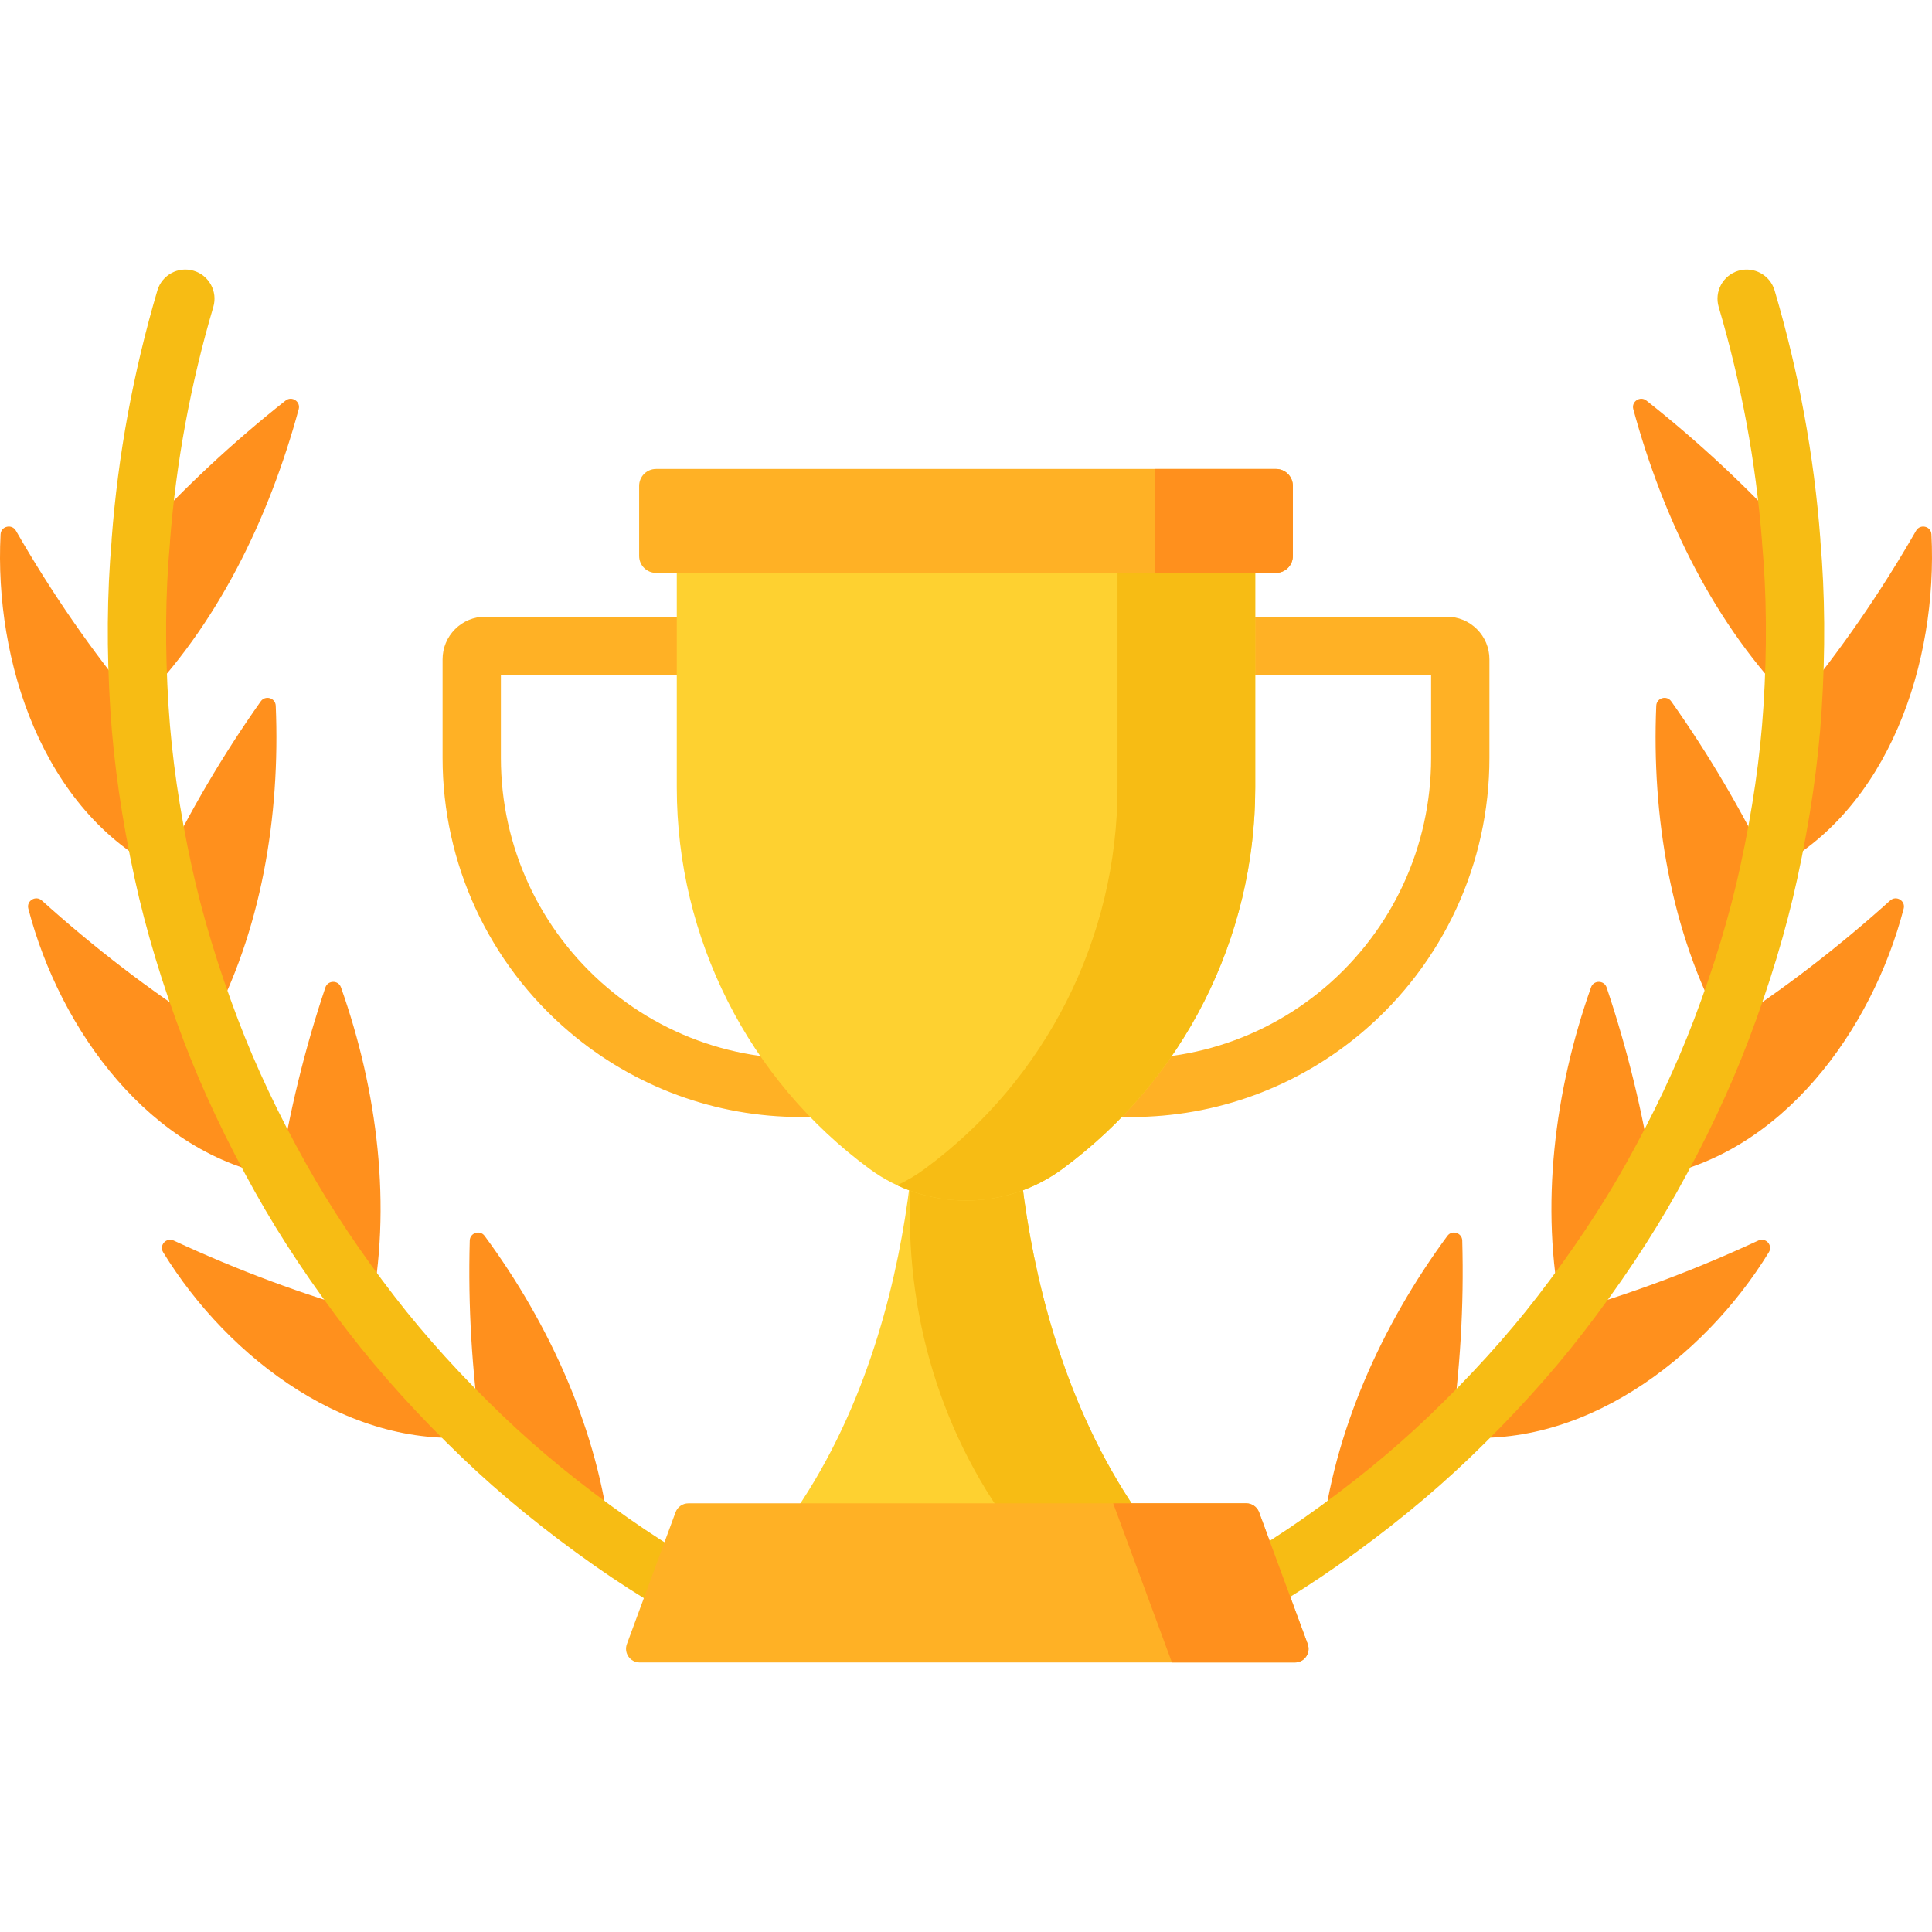
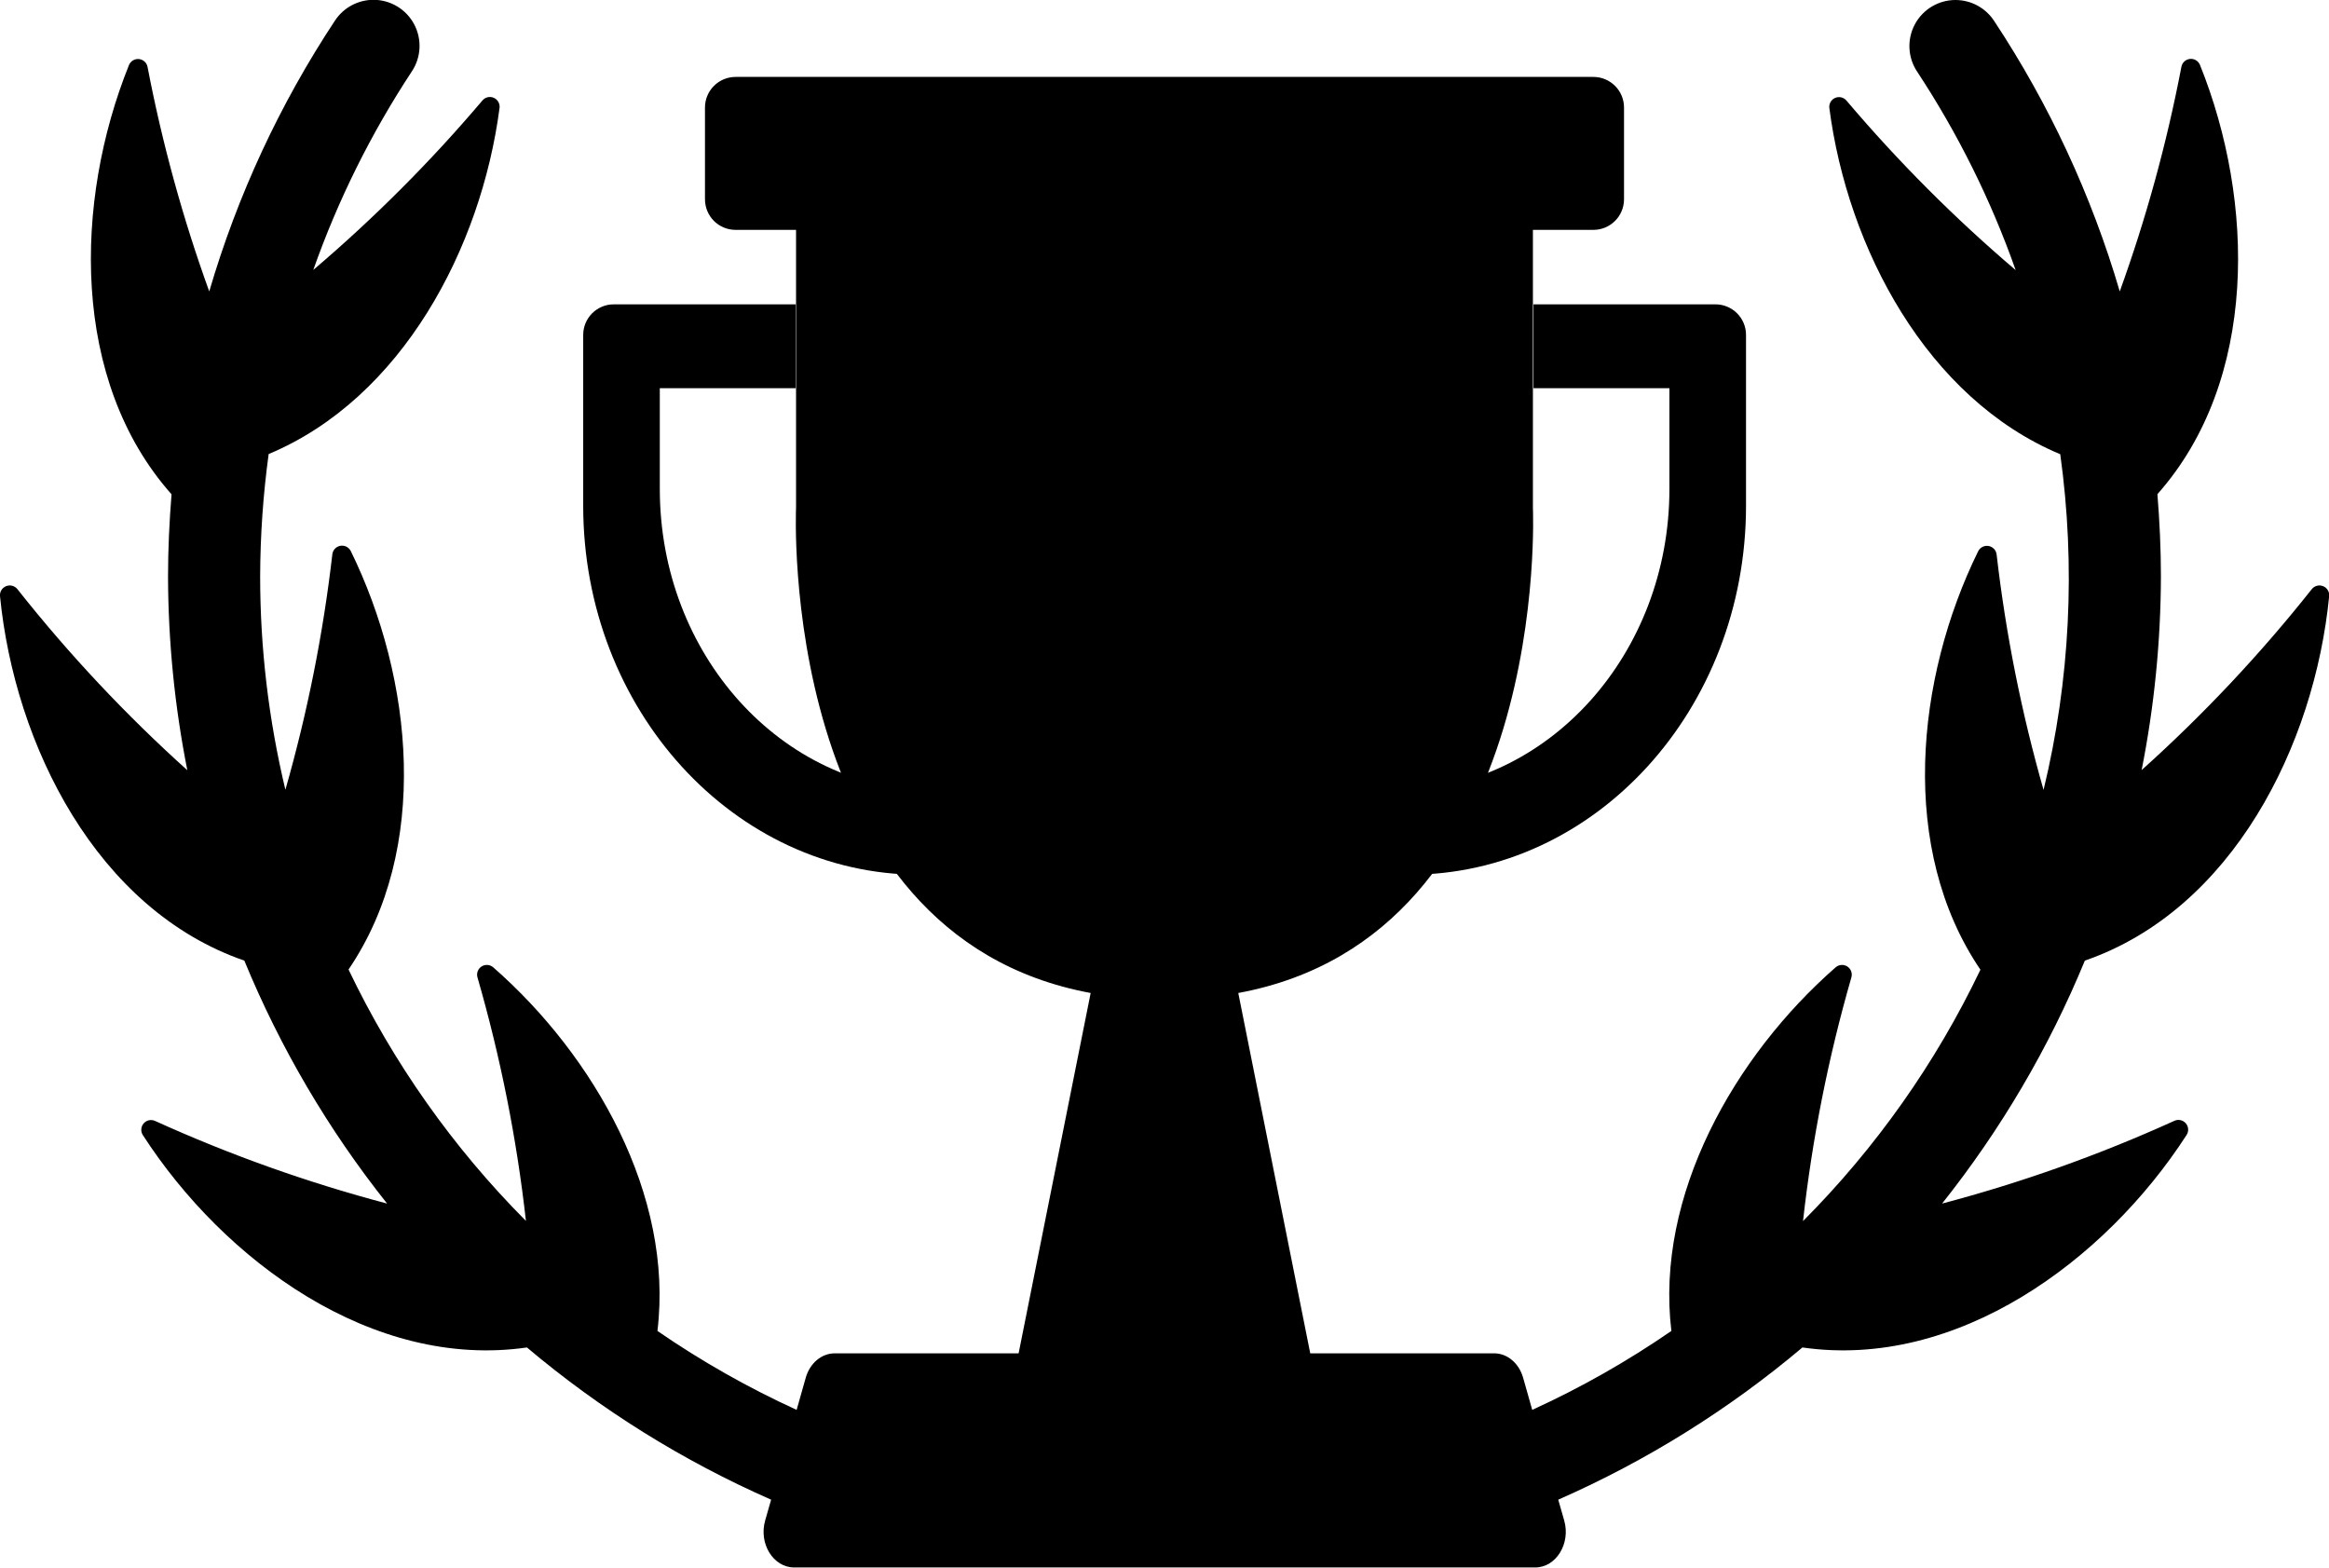
- <svg xmlns="http://www.w3.org/2000/svg" version="1.1" id="Capa_1" x="0px" y="0px" viewBox="0 0 512 512" style="enable-background:new 0 0 512 512;" xml:space="preserve">
-   <g>
-     <path style="fill:#FF901D;" d="M36.782,142.419c12.152-13.258,24.886-25.188,38.907-36.264c1.649-1.302,4.023,0.257,3.471,2.284   c-7.859,28.885-21.59,57.431-42.757,78.652C35.452,172.235,35.438,157.255,36.782,142.419z" />
-     <path style="fill:#FF901D;" d="M36.404,187.102c-12.221-14.748-22.723-29.996-32.185-46.458c-1.082-1.882-3.96-1.211-4.07,0.958   c-1.707,33.721,11.177,73.177,42.567,89.091C39.588,216.353,37.334,201.76,36.404,187.102z" />
-     <path style="fill:#FF901D;" d="M42.714,230.682c7.691-15.825,16.3-30.548,26.391-44.819c1.197-1.693,3.882-0.917,3.969,1.155   c1.229,29.129-3.769,59.921-17.726,85.491C50.174,258.899,45.81,244.919,42.714,230.682z" />
-     <path style="fill:#FF901D;" d="M55.351,272.519c-15.869-10.199-30.365-21.35-44.27-33.876c-1.604-1.445-4.12,0.064-3.577,2.153   c8.377,32.209,32.333,65.262,66.439,71.1C66.853,299.236,60.502,286.095,55.351,272.519z" />
-     <path style="fill:#FF901D;" d="M73.937,311.887c2.78-17.264,6.756-33.733,12.291-50.198c0.658-1.958,3.439-1.996,4.129-0.048   c9.68,27.328,13.601,58.159,7.761,86.493C89.24,336.644,81.027,324.569,73.937,311.887z" />
-     <path style="fill:#FF901D;" d="M98.124,348.143c-18.089-5.125-35.179-11.534-52.104-19.39c-1.955-0.908-3.915,1.268-2.788,3.105   c17.402,28.379,49.982,52.949,84.297,48.715C116.995,370.481,107.041,359.7,98.124,348.143z" />
-     <path style="fill:#FF901D;" d="M127.521,380.566c-2.468-17.394-3.517-34.359-3.032-51.798c0.057-2.067,2.709-2.914,3.937-1.25   c17.332,23.498,30.262,52.042,33.356,80.981C149.73,400.029,138.158,390.771,127.521,380.566z" />
-     <path style="fill:#FF901D;" d="M475.218,142.419c-12.152-13.258-24.886-25.188-38.907-36.264c-1.649-1.302-4.023,0.257-3.471,2.284   c7.859,28.885,21.59,57.431,42.757,78.652C476.548,172.235,476.562,157.255,475.218,142.419z" />
-     <path style="fill:#FF901D;" d="M475.596,187.102c12.221-14.748,22.723-29.996,32.185-46.458c1.082-1.882,3.96-1.211,4.07,0.958   c1.707,33.721-11.177,73.177-42.567,89.091C472.412,216.353,474.666,201.76,475.596,187.102z" />
-     <path style="fill:#FF901D;" d="M469.286,230.682c-7.691-15.825-16.3-30.548-26.391-44.819c-1.197-1.693-3.882-0.917-3.969,1.155   c-1.229,29.129,3.769,59.921,17.726,85.491C461.826,258.899,466.19,244.919,469.286,230.682z" />
-     <path style="fill:#FF901D;" d="M456.649,272.519c15.869-10.199,30.365-21.35,44.27-33.876c1.604-1.445,4.12,0.064,3.577,2.153   c-8.377,32.209-32.333,65.262-66.439,71.1C445.147,299.236,451.498,286.095,456.649,272.519z" />
-     <path style="fill:#FF901D;" d="M438.063,311.887c-2.78-17.264-6.756-33.733-12.291-50.198c-0.658-1.958-3.439-1.996-4.129-0.048   c-9.68,27.328-13.601,58.159-7.761,86.493C422.76,336.644,430.973,324.569,438.063,311.887z" />
-     <path style="fill:#FF901D;" d="M413.876,348.143c18.089-5.125,35.179-11.534,52.104-19.39c1.955-0.908,3.915,1.268,2.788,3.105   c-17.402,28.379-49.982,52.949-84.297,48.715C395.005,370.481,404.959,359.7,413.876,348.143z" />
-     <path style="fill:#FF901D;" d="M384.479,380.566c2.468-17.394,3.517-34.359,3.032-51.798c-0.057-2.067-2.709-2.914-3.937-1.25   c-17.332,23.498-30.262,52.042-33.356,80.981C362.27,400.029,373.842,390.771,384.479,380.566z" />
-   </g>
-   <g>
-     <path style="fill:#F7BC14;" d="M204.103,424.371c-13.849-6.829-26.508-14.259-37.627-22.081c-0.003-0.002-0.005-0.003-0.008-0.005   c-0.002-0.001-0.003-0.003-0.005-0.004c-12.409-8.72-23.597-17.839-33.257-27.106c-0.002-0.002-0.004-0.005-0.006-0.007   c-10.843-10.386-20.451-20.98-28.559-31.489c-0.002-0.003-0.005-0.006-0.007-0.009c-0.001-0.001-0.001-0.002-0.002-0.003   c-9.146-11.838-17.049-23.681-23.489-35.203c-0.003-0.006-0.007-0.011-0.01-0.017c-7.304-13.047-13.377-25.906-18.049-38.222   c-0.002-0.005-0.004-0.009-0.006-0.013v-0.001c-5.336-14.041-9.465-27.707-12.274-40.619c0-0.002-0.001-0.003-0.001-0.004   c-3.225-14.785-5.288-29.022-6.131-42.313c0-0.007-0.002-0.013-0.002-0.019c-0.98-15.307-0.858-29.897,0.363-43.364   c0.015-0.163,0.015-0.325,0.019-0.487c1.612-20.825,5.467-41.7,11.477-62.057c1.208-4.093-1.131-8.39-5.224-9.598   c-4.091-1.209-8.39,1.129-9.598,5.224c-6.381,21.615-10.46,43.794-12.123,65.921c-0.011,0.151-0.008,0.299-0.011,0.448   c-1.222,14.022-1.337,29.12-0.326,44.903c0,0.003,0,0.005,0,0.008c0.892,14.055,3.061,29.055,6.448,44.586   c0.003,0.012,0.004,0.025,0.006,0.037c2.971,13.66,7.321,28.069,12.93,42.824l0,0c0.001,0.002,0.001,0.004,0.002,0.006   c4.943,13.028,11.341,26.585,19.017,40.294c0.001,0.002,0.002,0.004,0.003,0.006c0.003,0.005,0.005,0.009,0.008,0.013   c0,0,0,0,0.001,0.001l0,0c6.811,12.18,15.134,24.66,24.74,37.094c0.004,0.005,0.008,0.008,0.011,0.013   c8.571,11.107,18.69,22.271,30.077,33.18c0.003,0.003,0.005,0.006,0.008,0.009c10.225,9.811,22.028,19.436,35.082,28.609   c0.002,0.001,0.003,0.002,0.005,0.003l0,0c11.768,8.281,25.12,16.121,39.683,23.303c1.1,0.542,2.265,0.799,3.412,0.799   c2.849,0,5.591-1.583,6.936-4.311C209.503,430.892,207.93,426.259,204.103,424.371z" />
-     <path style="fill:#F7BC14;" d="M482.427,143.343c-0.003-0.149,0-0.296-0.011-0.446c-1.663-22.131-5.742-44.311-12.123-65.922   c-1.208-4.092-5.504-6.426-9.599-5.223c-4.093,1.208-6.431,5.506-5.223,9.599c6.009,20.352,9.864,41.226,11.477,62.053   c0.005,0.163,0.005,0.326,0.02,0.49c1.221,13.462,1.343,28.053,0.363,43.366c0,0.003,0,0.006,0,0.008   c0,0.003-0.001,0.005-0.001,0.008c-0.843,13.285-2.906,27.521-6.132,42.313c0,0.001-0.001,0.003-0.001,0.004   c-2.807,12.912-6.937,26.578-12.274,40.618c-0.001,0.002-0.001,0.003-0.002,0.005c-0.001,0.004-0.003,0.007-0.005,0.01   c-4.671,12.315-10.746,25.178-18.056,38.235c-0.001,0.001-0.002,0.003-0.003,0.004c-6.439,11.519-14.342,23.362-23.49,35.203   c-0.002,0.003-0.004,0.006-0.006,0.009c-0.001,0.001-0.001,0.001-0.002,0.002c-8.105,10.505-17.715,21.099-28.559,31.489   c-0.002,0.002-0.004,0.005-0.006,0.007c-9.656,9.264-20.846,18.384-33.258,27.106c-0.003,0.002-0.006,0.005-0.01,0.008   c-0.001,0-0.002,0.001-0.003,0.001c-11.119,7.824-23.778,15.253-37.627,22.081c-3.828,1.887-5.401,6.52-3.513,10.347   c1.345,2.73,4.086,4.312,6.936,4.312c1.147,0,2.312-0.257,3.411-0.799c14.561-7.18,27.911-15.019,39.679-23.299   c0.004-0.003,0.008-0.004,0.012-0.007c13.056-9.176,24.859-18.801,35.081-28.609c0.003-0.003,0.005-0.006,0.008-0.009   c11.392-10.916,21.514-22.082,30.083-33.188c0.001,0,0.001-0.001,0.002-0.002s0.002-0.002,0.003-0.003   c9.611-12.442,17.939-24.927,24.749-37.108c0.005-0.008,0.008-0.016,0.012-0.024c7.674-13.708,14.069-27.259,19.006-40.275   c0-0.001,0.001-0.001,0.001-0.003c0-0.001,0.001-0.001,0.001-0.003c5.606-14.747,9.953-29.147,12.924-42.801   c0.001-0.003,0.002-0.005,0.003-0.008c3.393-15.557,5.566-30.575,6.458-44.639c0.001-0.011,0-0.021,0-0.031   C483.763,172.442,483.648,157.352,482.427,143.343z" />
-   </g>
-   <g>
-     <path style="fill:#FFB125;" d="M212.092,296.012c-22.276,0.001-43.988-7.892-61.265-22.594   c-21.314-18.138-33.539-44.588-33.539-72.567v-26.128c0-3.02,1.178-5.86,3.316-7.993c2.131-2.125,4.961-3.295,7.969-3.295   c0.01,0,0.02,0,0.03,0l68.408,0.15c4.267,0.009,7.719,3.476,7.71,7.744c-0.01,4.261-3.468,7.71-7.726,7.71   c-0.006,0-0.012,0-0.018,0l-64.235-0.141l-0.001,21.952c0,23.44,10.242,45.6,28.1,60.797c17.721,15.08,41.018,21.603,63.905,17.89   c0.794-0.129,1.593-0.264,2.4-0.405c4.208-0.729,8.208,2.075,8.944,6.278c0.736,4.204-2.075,8.208-6.278,8.944   c-0.871,0.152-1.736,0.299-2.593,0.438C222.18,295.61,217.12,296.012,212.092,296.012z" />
-     <path style="fill:#FFB125;" d="M299.908,296.012c-5.03,0-10.086-0.402-15.128-1.219c-0.857-0.139-1.722-0.286-2.593-0.438   c-4.204-0.736-7.014-4.741-6.278-8.944c0.736-4.204,4.745-7.009,8.944-6.278c0.806,0.142,1.606,0.277,2.4,0.405   c22.892,3.71,46.184-2.81,63.905-17.89c17.858-15.196,28.1-37.356,28.1-60.797v-21.952l-64.235,0.141c-0.006,0-0.012,0-0.018,0   c-4.259,0-7.717-3.448-7.726-7.71c-0.01-4.268,3.442-7.735,7.71-7.744l68.411-0.15c0.01,0,0.02,0,0.03,0   c3.006,0,5.835,1.169,7.967,3.295c2.138,2.134,3.316,4.972,3.316,7.993v26.128c0,27.979-12.224,54.429-33.539,72.567   C343.897,288.119,322.183,296.012,299.908,296.012z" />
-   </g>
-   <path style="fill:#FED130;" d="M205.195,407.993h101.609c-42.089-53.374-37.697-130.296-37.697-130.296H256h-13.107  C242.893,277.698,247.285,354.62,205.195,407.993z" />
-   <path style="fill:#F7BC14;" d="M269.107,277.698H256h-13.107c0,0,0.68,11.943-1.069,29.681  c-3.334,33.811,5.053,67.919,24.841,95.536c1.228,1.714,2.5,3.408,3.817,5.078h36.323  C264.715,354.62,269.107,277.698,269.107,277.698z" />
-   <path style="fill:#FED130;" d="M179.353,141.293v67.411c0,39.882,18.955,77.39,51.064,101.046l0,0  c15.214,11.208,35.952,11.208,51.166,0l0,0c32.109-23.655,51.064-61.164,51.064-101.046v-67.411L179.353,141.293L179.353,141.293z" />
-   <path style="fill:#F7BC14;" d="M296.152,141.293v67.411c0,39.882-18.955,77.39-51.064,101.046l0,0  c-2.329,1.716-4.788,3.166-7.336,4.356c14.098,6.587,30.945,5.137,43.83-4.356l0,0c32.109-23.655,51.064-61.164,51.064-101.046  v-67.411L296.152,141.293L296.152,141.293z" />
-   <path style="fill:#FFB125;" d="M338.138,151.823H173.862c-2.476,0-4.483-2.007-4.483-4.483v-18.578c0-2.476,2.007-4.483,4.483-4.483  h164.276c2.476,0,4.483,2.007,4.483,4.483v18.578C342.62,149.816,340.613,151.823,338.138,151.823z" />
-   <path style="fill:#FF901D;" d="M338.138,124.28h-32.012v27.543h32.012c2.476,0,4.482-2.007,4.482-4.483v-18.578  C342.62,126.287,340.613,124.28,338.138,124.28z" />
-   <path style="fill:#FFB125;" d="M343.164,440.569h-173.64c-2.517,0-4.264-2.507-3.392-4.868l12.895-34.94  c0.524-1.421,1.878-2.364,3.392-2.364h147.85c1.514,0,2.868,0.943,3.392,2.364l12.895,34.94  C347.428,438.062,345.681,440.569,343.164,440.569z" />
-   <path style="fill:#FF901D;" d="M346.557,435.701l-12.895-34.94c-0.525-1.421-1.878-2.364-3.393-2.364h-35.266l15.564,42.172h32.597  C345.681,440.569,347.428,438.062,346.557,435.701z" />
+ <svg xmlns="http://www.w3.org/2000/svg" viewBox="0 0 512 344.56">
+   <path d="M1209.05,169.06v22.13c0,36.37,26.69,65.92,59.77,66.36V276h-2.61c-40.86,0-74-36.32-74-81.12V157.34a6.72,6.72,0,0,1,6.72-6.72h40v18.44Z" transform="translate(-1064 -83.72)" />
+   <path d="M1431,169.06v22.13c0,36.37-26.69,65.92-59.77,66.36V276h2.61c40.86,0,74-36.32,74-81.12V157.34a6.72,6.72,0,0,0-6.72-6.72h-40v18.44Z" transform="translate(-1064 -83.72)" />
+   <path d="M1541.94,330.13a323.59,323.59,0,0,1-51,18.16,221,221,0,0,0,31.39-53.41c32.41-11.18,50.48-47.33,53.71-80.13a2.15,2.15,0,0,0-3.82-1.53A323,323,0,0,1,1534.81,253a221.91,221.91,0,0,0,4.24-42.56c0-6.1-.29-12.12-.77-18.09,22.19-25,21.43-64.36,9.36-94.35a2.14,2.14,0,0,0-4.09.42A324.64,324.64,0,0,1,1530,147.78a220.39,220.39,0,0,0-27.65-59.51,10.16,10.16,0,0,0-8.47-4.55h0a10.13,10.13,0,0,0-8.42,15.75,200.84,200.84,0,0,1,21.66,43.63,323.9,323.9,0,0,1-37.19-37.26,2.14,2.14,0,0,0-3.77,1.64c4,30.77,21.45,63.83,50.76,76.09a198.08,198.08,0,0,1-3.67,73.79,323.05,323.05,0,0,1-10.32-51.76,2.15,2.15,0,0,0-4.05-.72c-13.75,28-17.52,65.49.49,92a201.6,201.6,0,0,1-39,55.26A322.35,322.35,0,0,1,1471,298.58a2.14,2.14,0,0,0-3.46-2.22c-22.22,19.44-39.69,50.13-36.11,79.93a201.25,201.25,0,0,1-30.59,17.35l-2-7.06c-.91-3.21-3.48-5.37-6.38-5.37h-40.42L1336.22,302c69-12.73,64.77-106.65,64.77-106.65v-61.1h13.3a6.73,6.73,0,0,0,6.73-6.72V107.36a6.73,6.73,0,0,0-6.73-6.73H1225.71a6.73,6.73,0,0,0-6.73,6.73v20.17a6.72,6.72,0,0,0,6.73,6.72H1239v61.1s-4.21,93.92,64.77,106.65l-15.84,79.21h-40.42c-2.9,0-5.47,2.16-6.38,5.37l-2,7.06a201.83,201.83,0,0,1-30.6-17.35c3.59-29.8-13.88-60.49-36.1-79.93a2.14,2.14,0,0,0-3.46,2.22,322.35,322.35,0,0,1,10.65,53.52,201.6,201.6,0,0,1-39-55.26c18-26.47,14.24-63.93.49-92a2.15,2.15,0,0,0-4.05.72,323.05,323.05,0,0,1-10.32,51.76,201.29,201.29,0,0,1-5.55-46.89,204,204,0,0,1,1.87-26.9c29.32-12.26,46.73-45.32,50.76-76.09a2.14,2.14,0,0,0-3.76-1.64,323.9,323.9,0,0,1-37.19,37.26,200.84,200.84,0,0,1,21.66-43.63,10.13,10.13,0,0,0-8.42-15.75h0a10.15,10.15,0,0,0-8.46,4.55A220.39,220.39,0,0,0,1110,147.78a324.64,324.64,0,0,1-13.56-49.33,2.14,2.14,0,0,0-4.09-.42c-12.07,30-12.83,69.35,9.36,94.35-.48,6-.77,12-.77,18.09a221.91,221.91,0,0,0,4.24,42.56,323,323,0,0,1-37.36-39.81,2.15,2.15,0,0,0-3.82,1.53c3.23,32.8,21.3,68.95,53.71,80.13a221,221,0,0,0,31.39,53.41,323.59,323.59,0,0,1-51-18.16,2.14,2.14,0,0,0-2.7,3.1c17.89,27.69,50.51,51.58,84.44,46.69a221.73,221.73,0,0,0,53.68,33.46l-1.31,4.58c-1.45,5.08,1.79,10.32,6.38,10.32h162.9c4.59,0,7.83-5.24,6.38-10.32l-1.31-4.58a221.73,221.73,0,0,0,53.68-33.46c33.93,4.89,66.55-19,84.44-46.69A2.14,2.14,0,0,0,1541.94,330.13Z" transform="translate(-1064 -83.72)" />
</svg>
